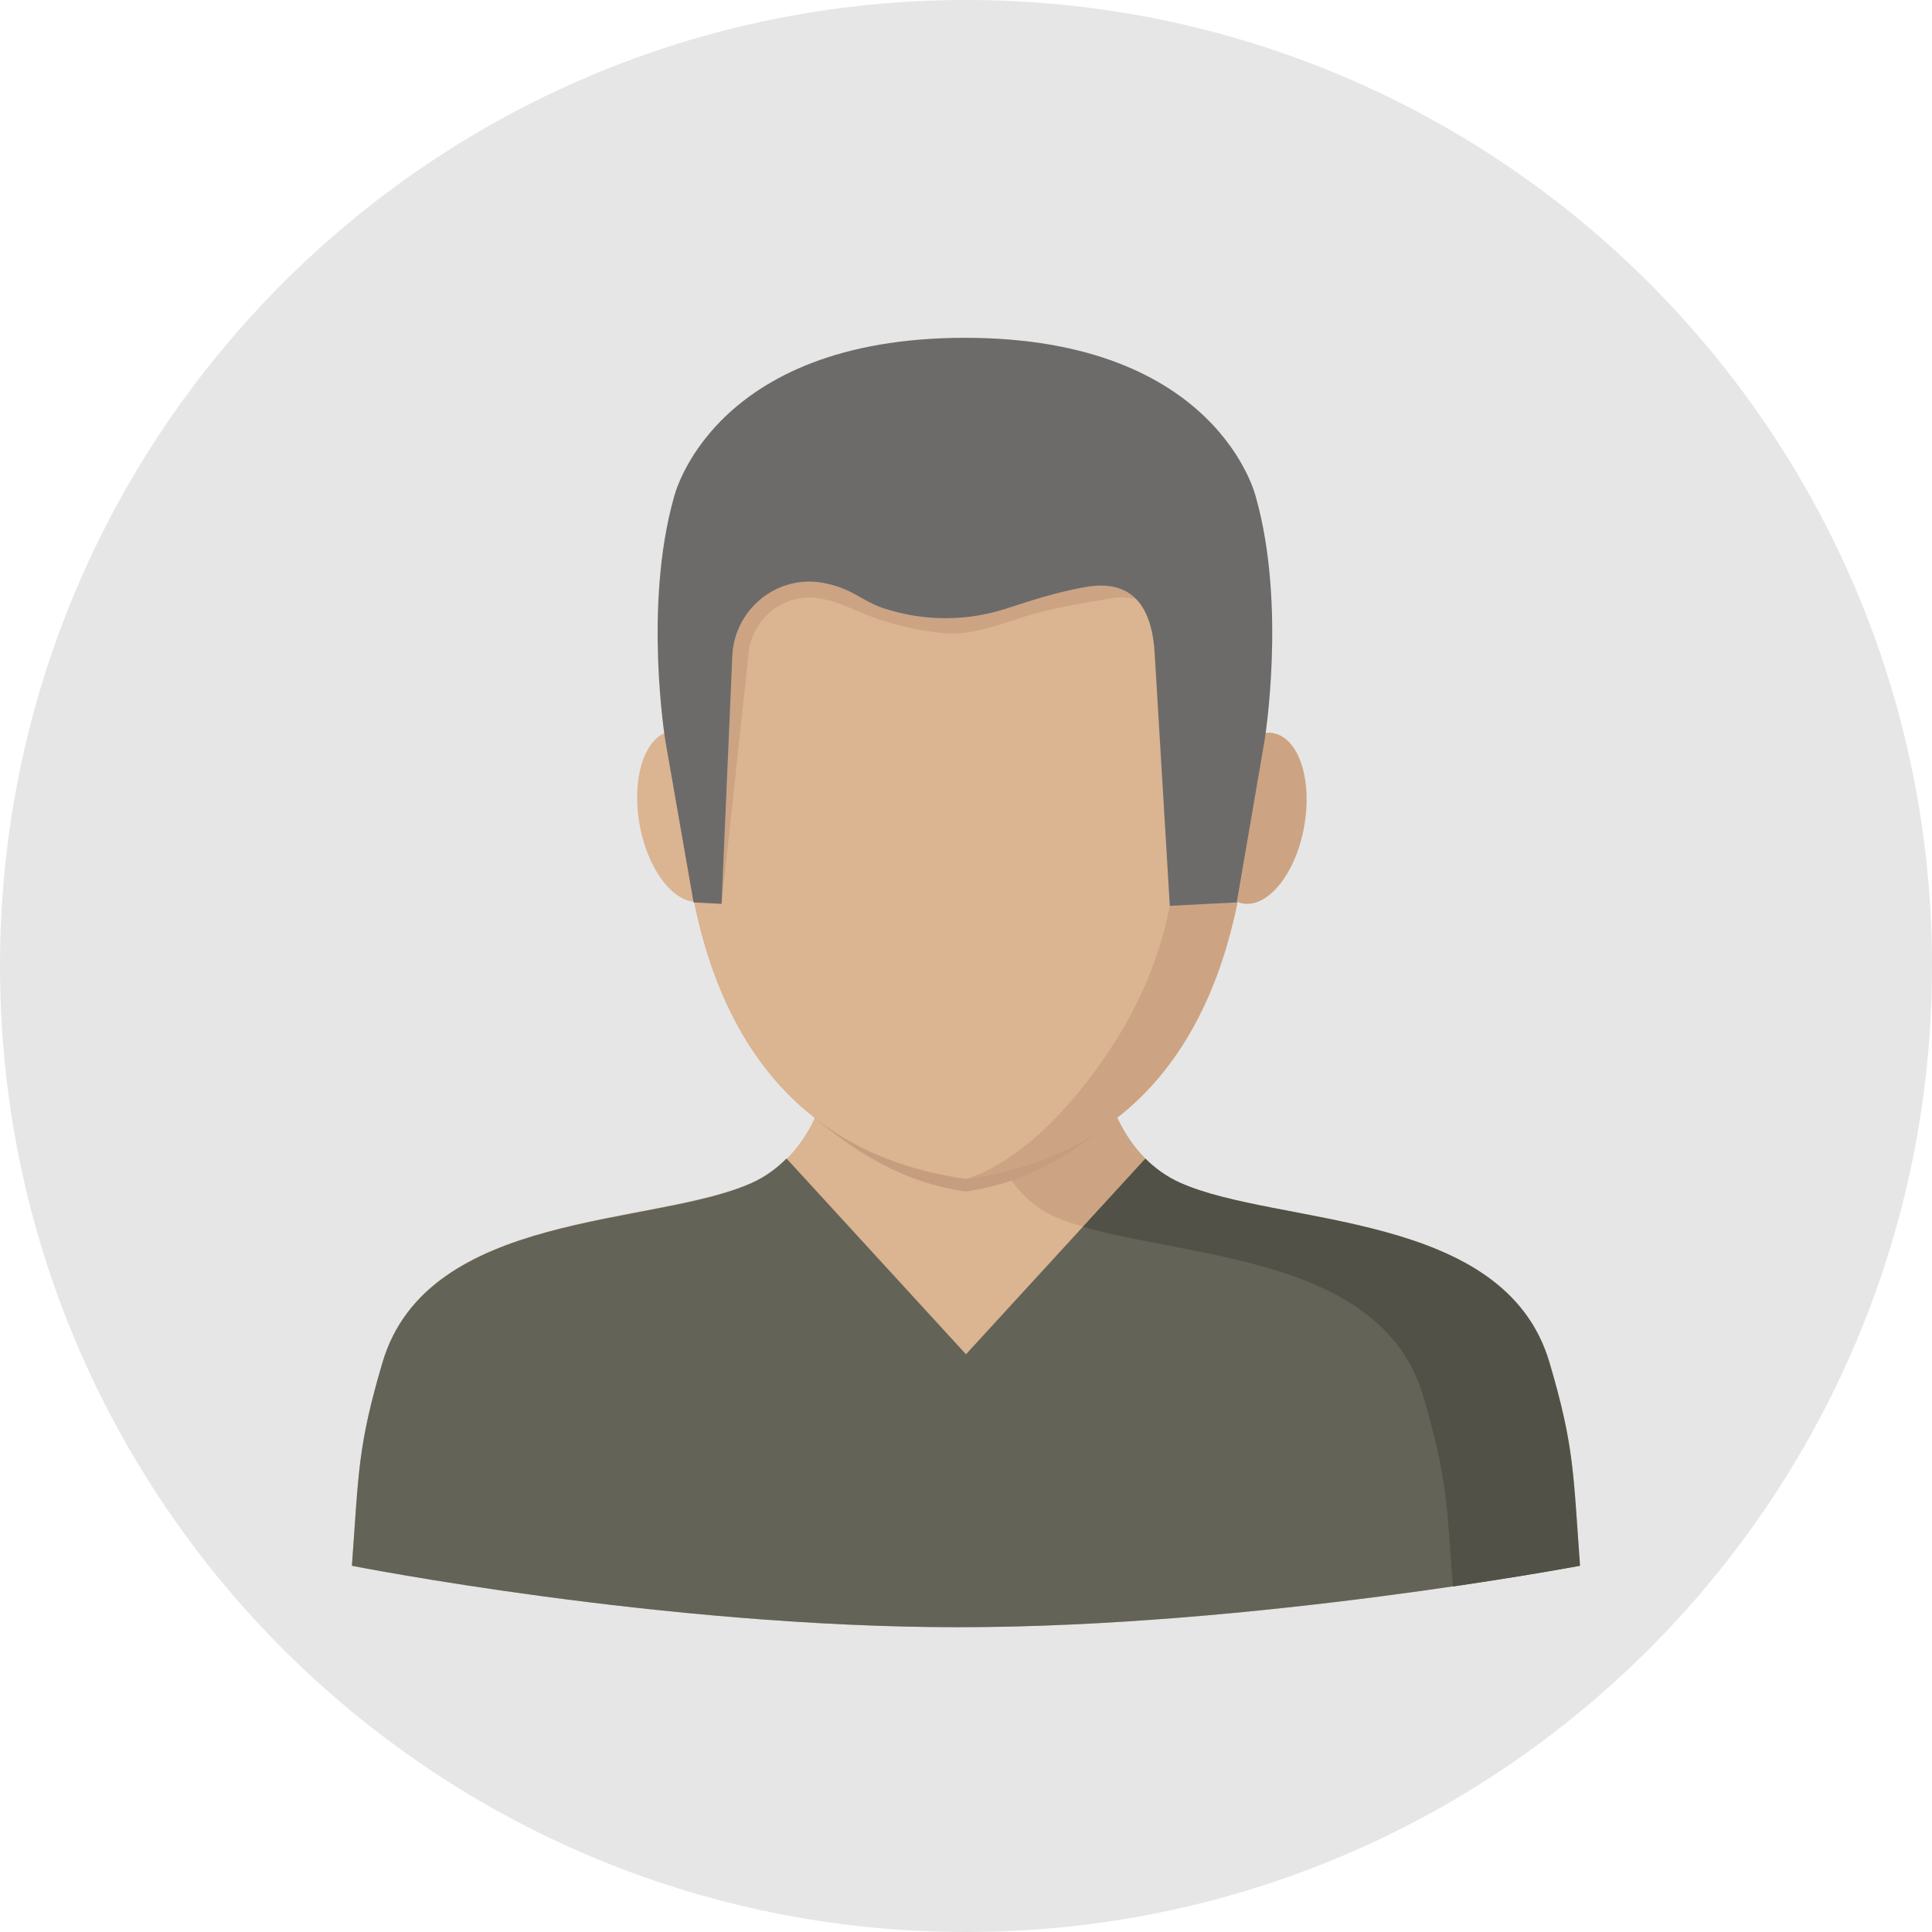
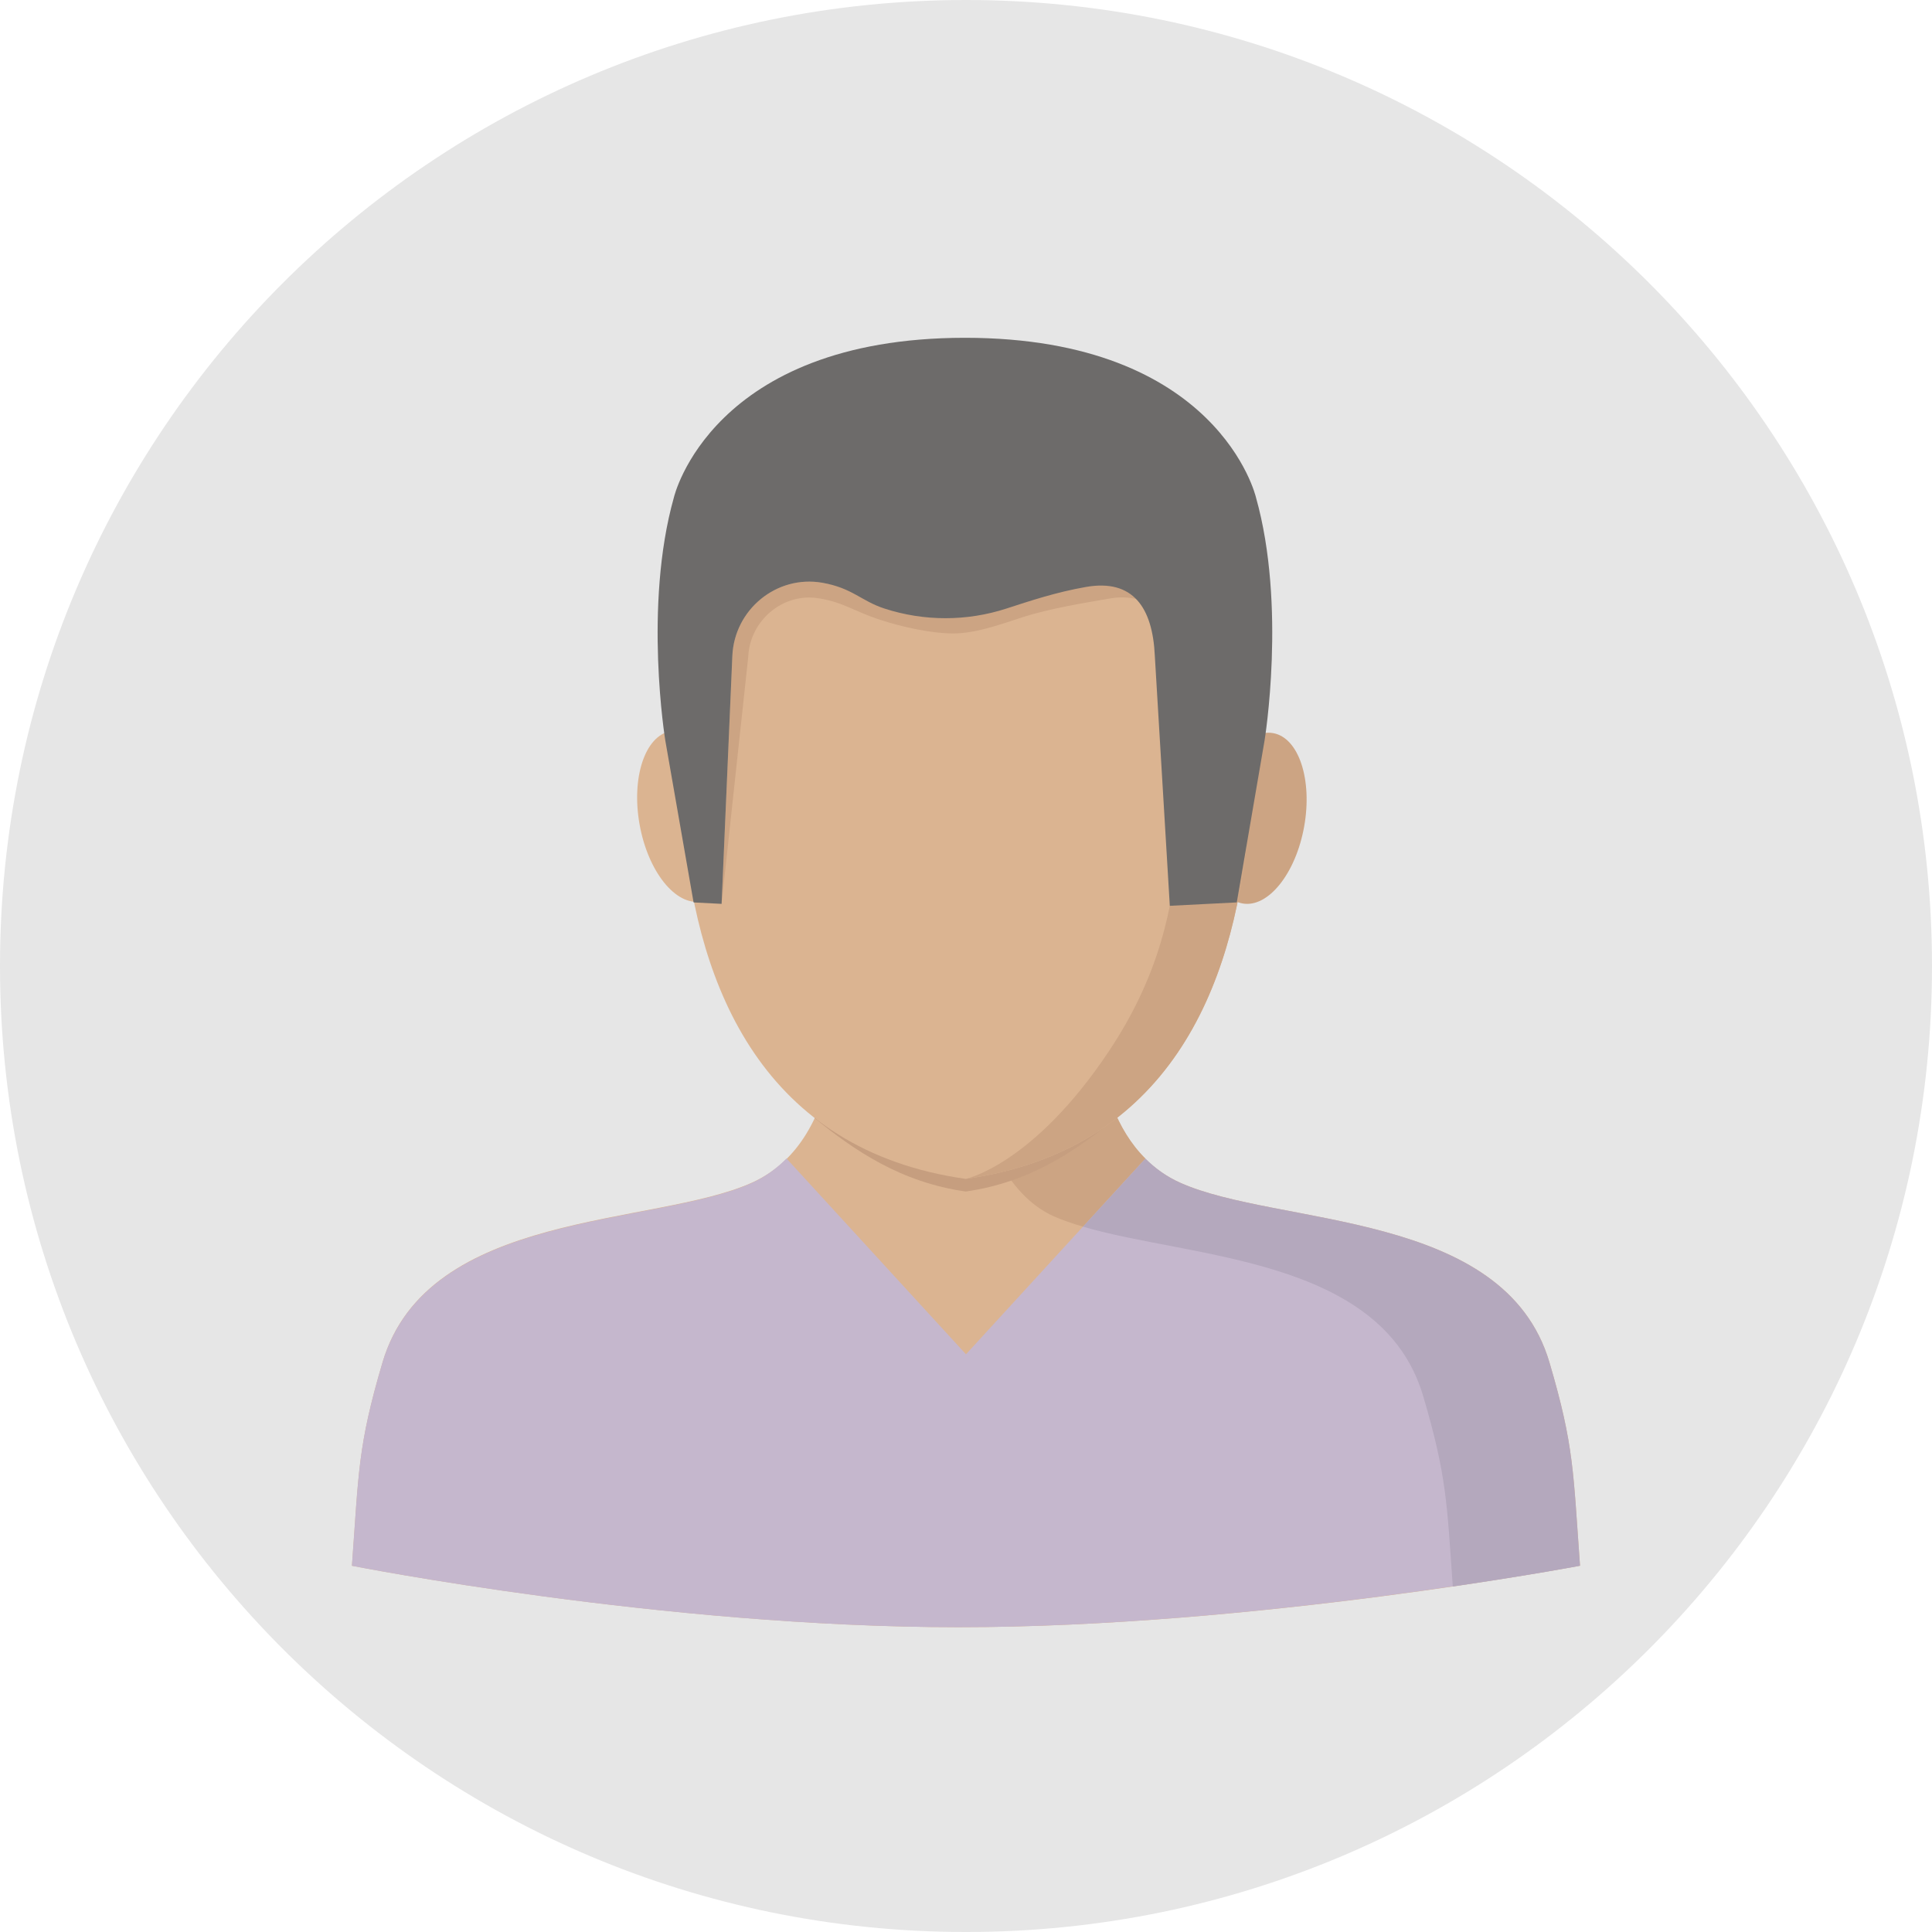
<svg xmlns="http://www.w3.org/2000/svg" xml:space="preserve" width="5mm" height="5mm" version="1.1" style="shape-rendering:geometricPrecision;text-rendering:geometricPrecision;image-rendering:optimizeQuality;fill-rule:evenodd;clip-rule:evenodd" viewBox="0 0 51.76 51.76" id="svg1">
  <defs id="defs1" />
  <g id="Ebene_x0020_1">
    <circle cx="25.88" cy="25.88" r="25.88" style="fill:#E6E6E6" id="circle1" />
    <g id="g11" transform="matrix(0.1084053,0,0,0.1084053,8.606965,9.049747)">
      <path style="fill:#dbb491" d="M 303.529,253.214 C 292.378,215.46 236.408,219.648 212.25,208.806 188.093,197.964 191.864,161.587 188.801,155.258 h -58.932 c -3.058,6.329 0.714,42.711 -23.449,53.548 -24.157,10.842 -80.133,6.655 -91.279,44.408 -6.149,20.824 -5.857,27.193 -7.554,50.26 0,0 76.8,15.187 150.014,15.187 73.214,0 153.488,-15.187 153.488,-15.187 -1.703,-23.073 -1.411,-29.435 -7.56,-50.26 z" id="path1" />
-       <path style="fill:#636358" d="m 303.237,253.276 c -11.14,-37.714 -67.054,-33.533 -91.195,-44.364 -3.367,-1.512 -6.115,-3.58 -8.493,-5.935 l -44.217,48.236 -44.352,-48.388 c -2.411,2.422 -5.222,4.536 -8.667,6.082 -24.135,10.831 -80.054,6.649 -91.194,44.369 -6.143,20.802 -5.851,27.164 -7.548,50.209 0,0 76.727,15.176 149.868,15.176 73.141,0 153.342,-15.176 153.342,-15.176 -1.699,-23.044 -1.401,-29.407 -7.544,-50.209 z" id="path2" />
+       <path style="fill:#c5b7cd;fill-opacity:1" d="m 303.237,253.276 c -11.14,-37.714 -67.054,-33.533 -91.195,-44.364 -3.367,-1.512 -6.115,-3.58 -8.493,-5.935 l -44.217,48.236 -44.352,-48.388 c -2.411,2.422 -5.222,4.536 -8.667,6.082 -24.135,10.831 -80.054,6.649 -91.194,44.369 -6.143,20.802 -5.851,27.164 -7.548,50.209 0,0 76.727,15.176 149.868,15.176 73.141,0 153.342,-15.176 153.342,-15.176 -1.699,-23.044 -1.401,-29.407 -7.544,-50.209 z" id="path2" />
      <path style="fill:#cca483" d="m 203.679,202.842 c -14.614,-14.541 -12.242,-42.149 -14.872,-47.59 h -31.206 c 0,0 -0.719,51.024 23.438,61.866 2.147,0.961 4.615,1.782 7.211,2.546 l 15.299,-16.693 c 0.04,-0.039 0.09,-0.084 0.13,-0.129 z" id="path3" />
-       <path style="fill:#515147" d="m 272.318,261.527 c 5.857,19.83 5.868,26.552 7.324,47.073 19.234,-2.816 31.442,-5.126 31.442,-5.126 -1.697,-23.067 -1.405,-29.435 -7.554,-50.26 -11.151,-37.754 -67.121,-33.566 -91.279,-44.408 -3.395,-1.523 -6.183,-3.586 -8.571,-5.963 -0.039,0.045 -0.09,0.09 -0.129,0.135 l -15.299,16.693 c 26.613,7.851 73.909,7.458 84.066,41.856 z" id="path4" />
+       <path style="fill:#b4a8bd;fill-opacity:1" d="m 272.318,261.527 c 5.857,19.83 5.868,26.552 7.324,47.073 19.234,-2.816 31.442,-5.126 31.442,-5.126 -1.697,-23.067 -1.405,-29.435 -7.554,-50.26 -11.151,-37.754 -67.121,-33.566 -91.279,-44.408 -3.395,-1.523 -6.183,-3.586 -8.571,-5.963 -0.039,0.045 -0.09,0.09 -0.129,0.135 l -15.299,16.693 c 26.613,7.851 73.909,7.458 84.066,41.856 z" id="path4" />
      <path style="fill:#c69e7f" d="m 121.938,192.855 c 9.78,7.959 21.24,15.85 37.338,18.132 16.137,-2.288 27.569,-10.342 37.36,-18.334 -8.144,-14.973 -5.626,-32.83 -7.83,-37.4 h -58.937 c -2.215,4.575 0.253,22.623 -7.931,37.602 z" id="path5" />
      <ellipse transform="rotate(100.1952)" style="fill:#cca483;stroke-width:1" cx="75.905" cy="-248.825" rx="21.386" ry="11.629" id="ellipse5" />
      <ellipse transform="rotate(169.8048)" style="fill:#dbb491;stroke-width:1" cx="-67.766" cy="-132.346" rx="11.629" ry="21.386" id="ellipse6" />
      <path style="fill:#dbb491" d="M 223.497,47.061 H 159.276 95.089 c 0,0 -35.989,146.614 64.187,160.806 100.216,-14.192 64.221,-160.806 64.221,-160.806 z" id="path6" />
      <path style="fill:#cca483" d="M 159.276,207.867 C 259.492,193.675 223.497,47.061 223.497,47.061 h -15.024 c 4.114,61.242 9.808,93.774 -13.815,129.24 -18.717,28.104 -35.382,31.566 -35.382,31.566 z" id="path7" />
      <path style="fill:#cca483" d="m 219.406,139.897 -2.81,-61.321 c -0.54,-11.826 -10.572,-20.071 -22.235,-18.048 -7.459,1.293 -16.059,-0.096 -21.82,1.776 -9.819,3.187 -18.744,6.492 -28.563,3.311 -5.744,-1.866 -12.714,-3.783 -20.15,-5.075 -11.309,-1.967 -21.741,6.627 -22.235,18.093 l -2.653,61.265 6.587,-61.096 c 0.348,-8.06 7.11,-14.614 15.063,-14.614 0.843,0 1.703,0.073 2.569,0.225 6.256,1.09 8.313,3.126 15.069,5.319 5.283,1.714 12.472,3.337 18.008,3.337 5.536,0 11.773,-2.285 17.051,-3.999 6.79,-2.198 15.492,-3.583 21.748,-4.662 0.961,-0.169 1.911,-0.247 2.838,-0.247 8.184,0 14.406,6.138 14.799,14.597 z" id="path8" />
      <path style="fill:#6d6b6a;fill-opacity:1" d="m 230.99,39.417 c 0,0 -9.156,-39.372 -71.865,-39.417 v 0 h -0.051 -0.051 V 0 C 96.314,0.045 87.158,39.417 87.158,39.417 79.57,66.272 85.022,99.513 85.022,99.513 l 6.992,40.03 6.925,0.354 2.653,-61.265 c 0.495,-11.466 10.926,-20.06 22.235,-18.093 7.436,1.293 9.601,4.504 15.345,6.37 9.819,3.187 20.352,3.187 30.171,0 5.761,-1.866 12.216,-4.038 19.675,-5.337 11.663,-2.023 16.437,5.177 16.982,17.003 l 3.706,61.803 16.551,-0.842 6.868,-40.019 c 0.001,-0.004 5.452,-33.244 -2.135,-60.1 z" id="path9" />
    </g>
  </g>
  <style type="text/css" id="style1">.st0{fill-rule:evenodd;clip-rule:evenodd;}</style>
</svg>
